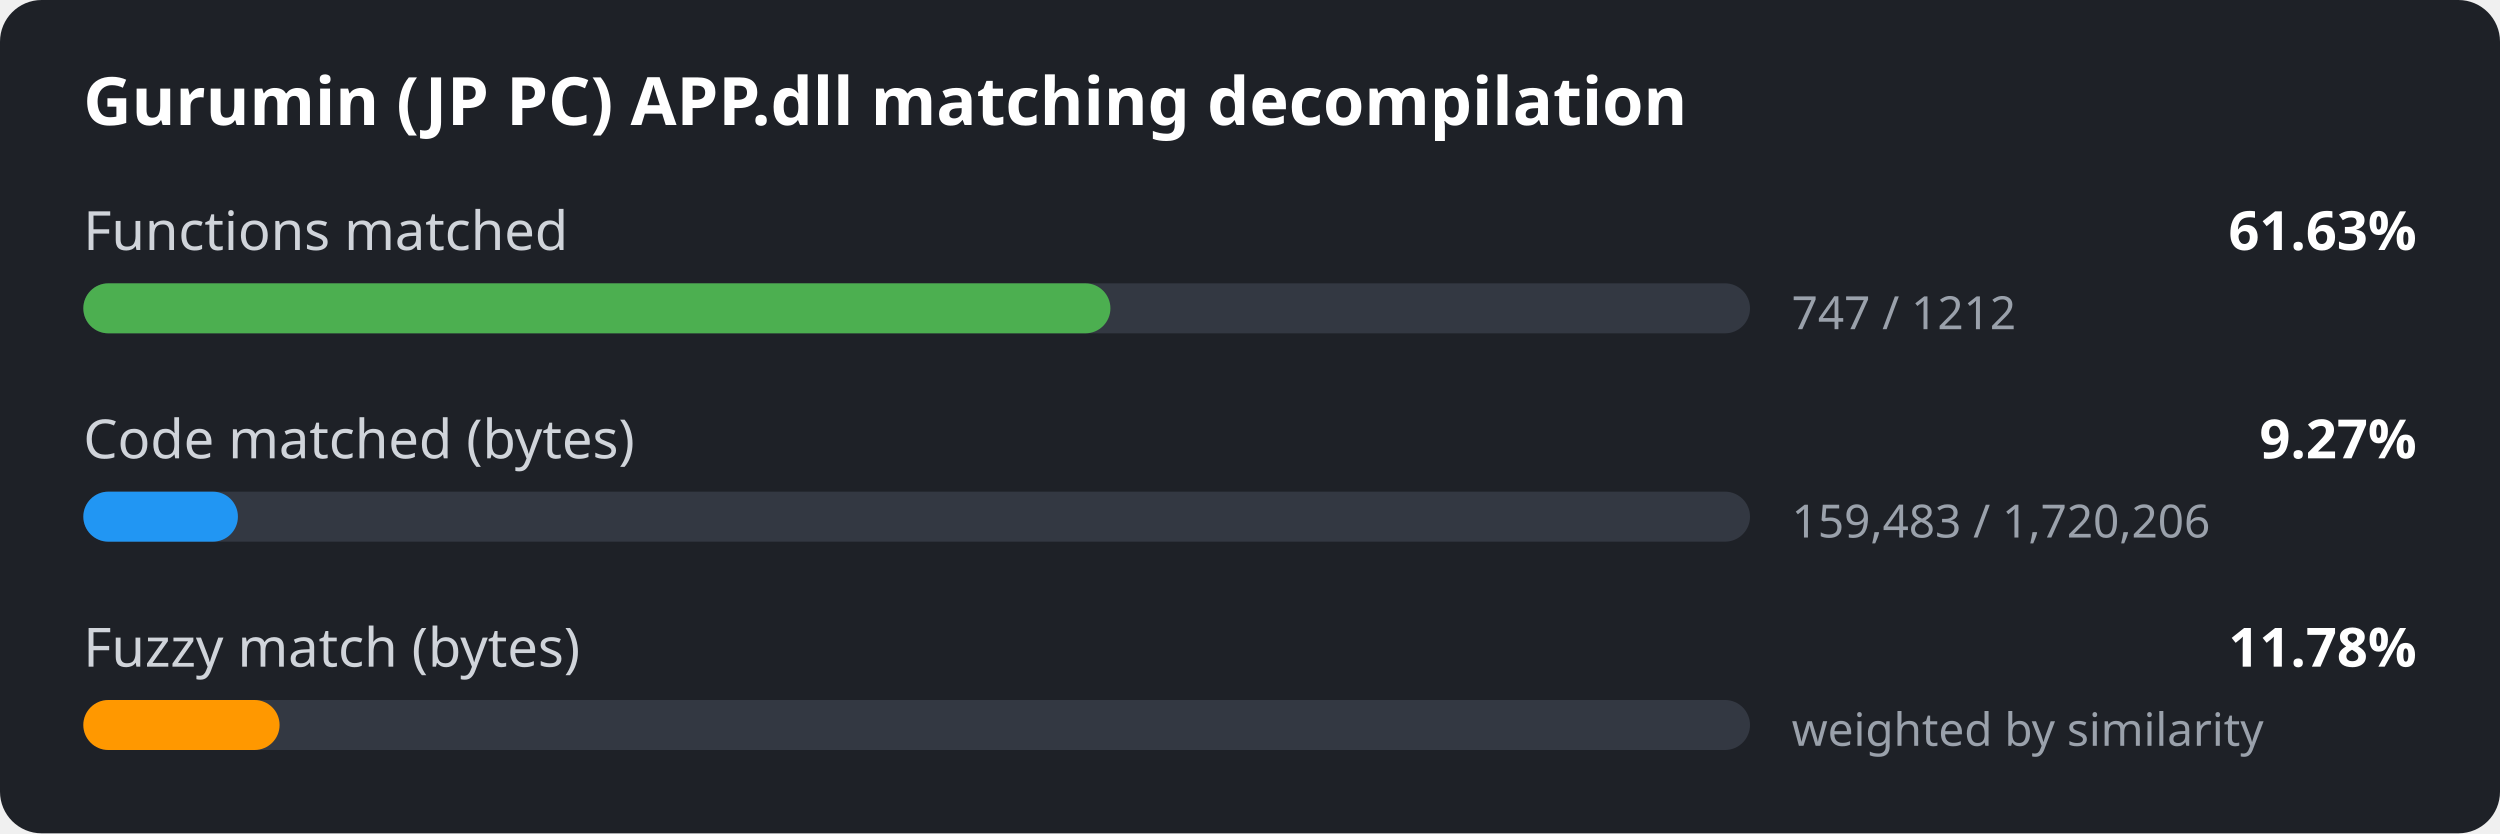
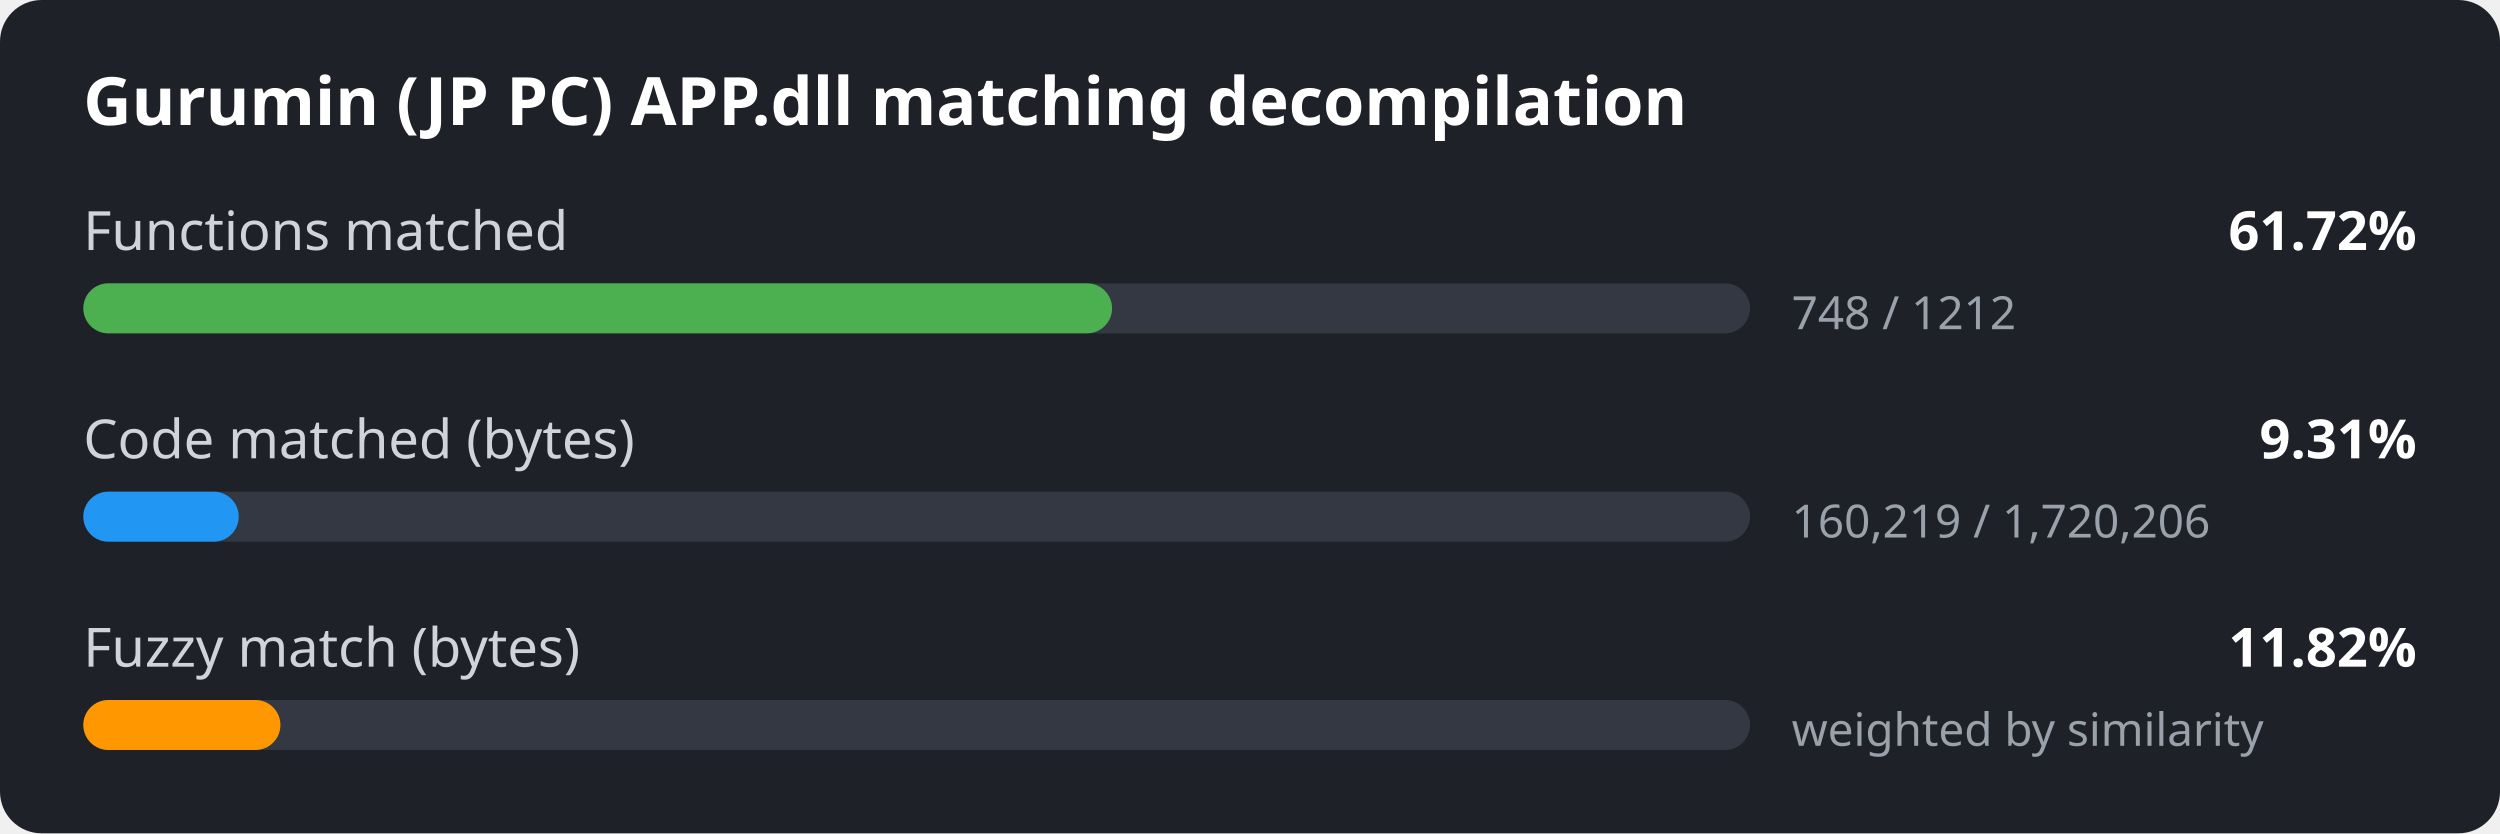
<svg xmlns="http://www.w3.org/2000/svg" width="600" height="200" viewBox="0 0 600 200">
  <style>
.bg { fill: #1e2127; }
.title { font: 600 16px sans-serif; fill: #ffffff; }
.label { font: 13px sans-serif; fill: #d0d4da; }
.value { font: 600 13px sans-serif; fill: #ffffff; }
.detail { font: 11px sans-serif; fill: #9aa1ab; }
.track { fill: #333842; }
</style>
  <rect width="600" height="200" rx="10" class="bg" />
  <text x="20" y="30" class="title">Gurumin (JP PC) APP.dll matching decompilation</text>
  <text x="20" y="60" class="label">Functions matched</text>
-   <text x="580" y="60" class="value" text-anchor="end">61.63%</text>
+   <text x="580" y="60" class="value" text-anchor="end">61.72%</text>
  <rect x="20" y="68" width="400" height="12" rx="6" class="track" />
-   <rect x="20" y="68" width="246.5" height="12" rx="6" fill="#4caf50" />
-   <text x="430" y="79" class="detail">747 / 1212</text>
+   <rect x="20" y="68" width="246.9" height="12" rx="6" fill="#4caf50" />
+   <text x="430" y="79" class="detail">748 / 1212</text>
  <text x="20" y="110" class="label">Code matched (bytes)</text>
-   <text x="580" y="110" class="value" text-anchor="end">9.27%</text>
+   <text x="580" y="110" class="value" text-anchor="end">9.31%</text>
  <rect x="20" y="118" width="400" height="12" rx="6" class="track" />
-   <rect x="20" y="118" width="37.1" height="12" rx="6" fill="#2196f3" />
-   <text x="430" y="129" class="detail">159,483 / 1,720,206</text>
+   <rect x="20" y="118" width="37.3" height="12" rx="6" fill="#2196f3" />
+   <text x="430" y="129" class="detail">160,219 / 1,720,206</text>
  <text x="20" y="160" class="label">Fuzzy match (bytes)</text>
-   <text x="580" y="160" class="value" text-anchor="end">11.78%</text>
+   <text x="580" y="160" class="value" text-anchor="end">11.82%</text>
  <rect x="20" y="168" width="400" height="12" rx="6" class="track" />
-   <rect x="20" y="168" width="47.1" height="12" rx="6" fill="#ff9800" />
+   <rect x="20" y="168" width="47.3" height="12" rx="6" fill="#ff9800" />
  <text x="430" y="179" class="detail">weighted by similarity</text>
</svg>
